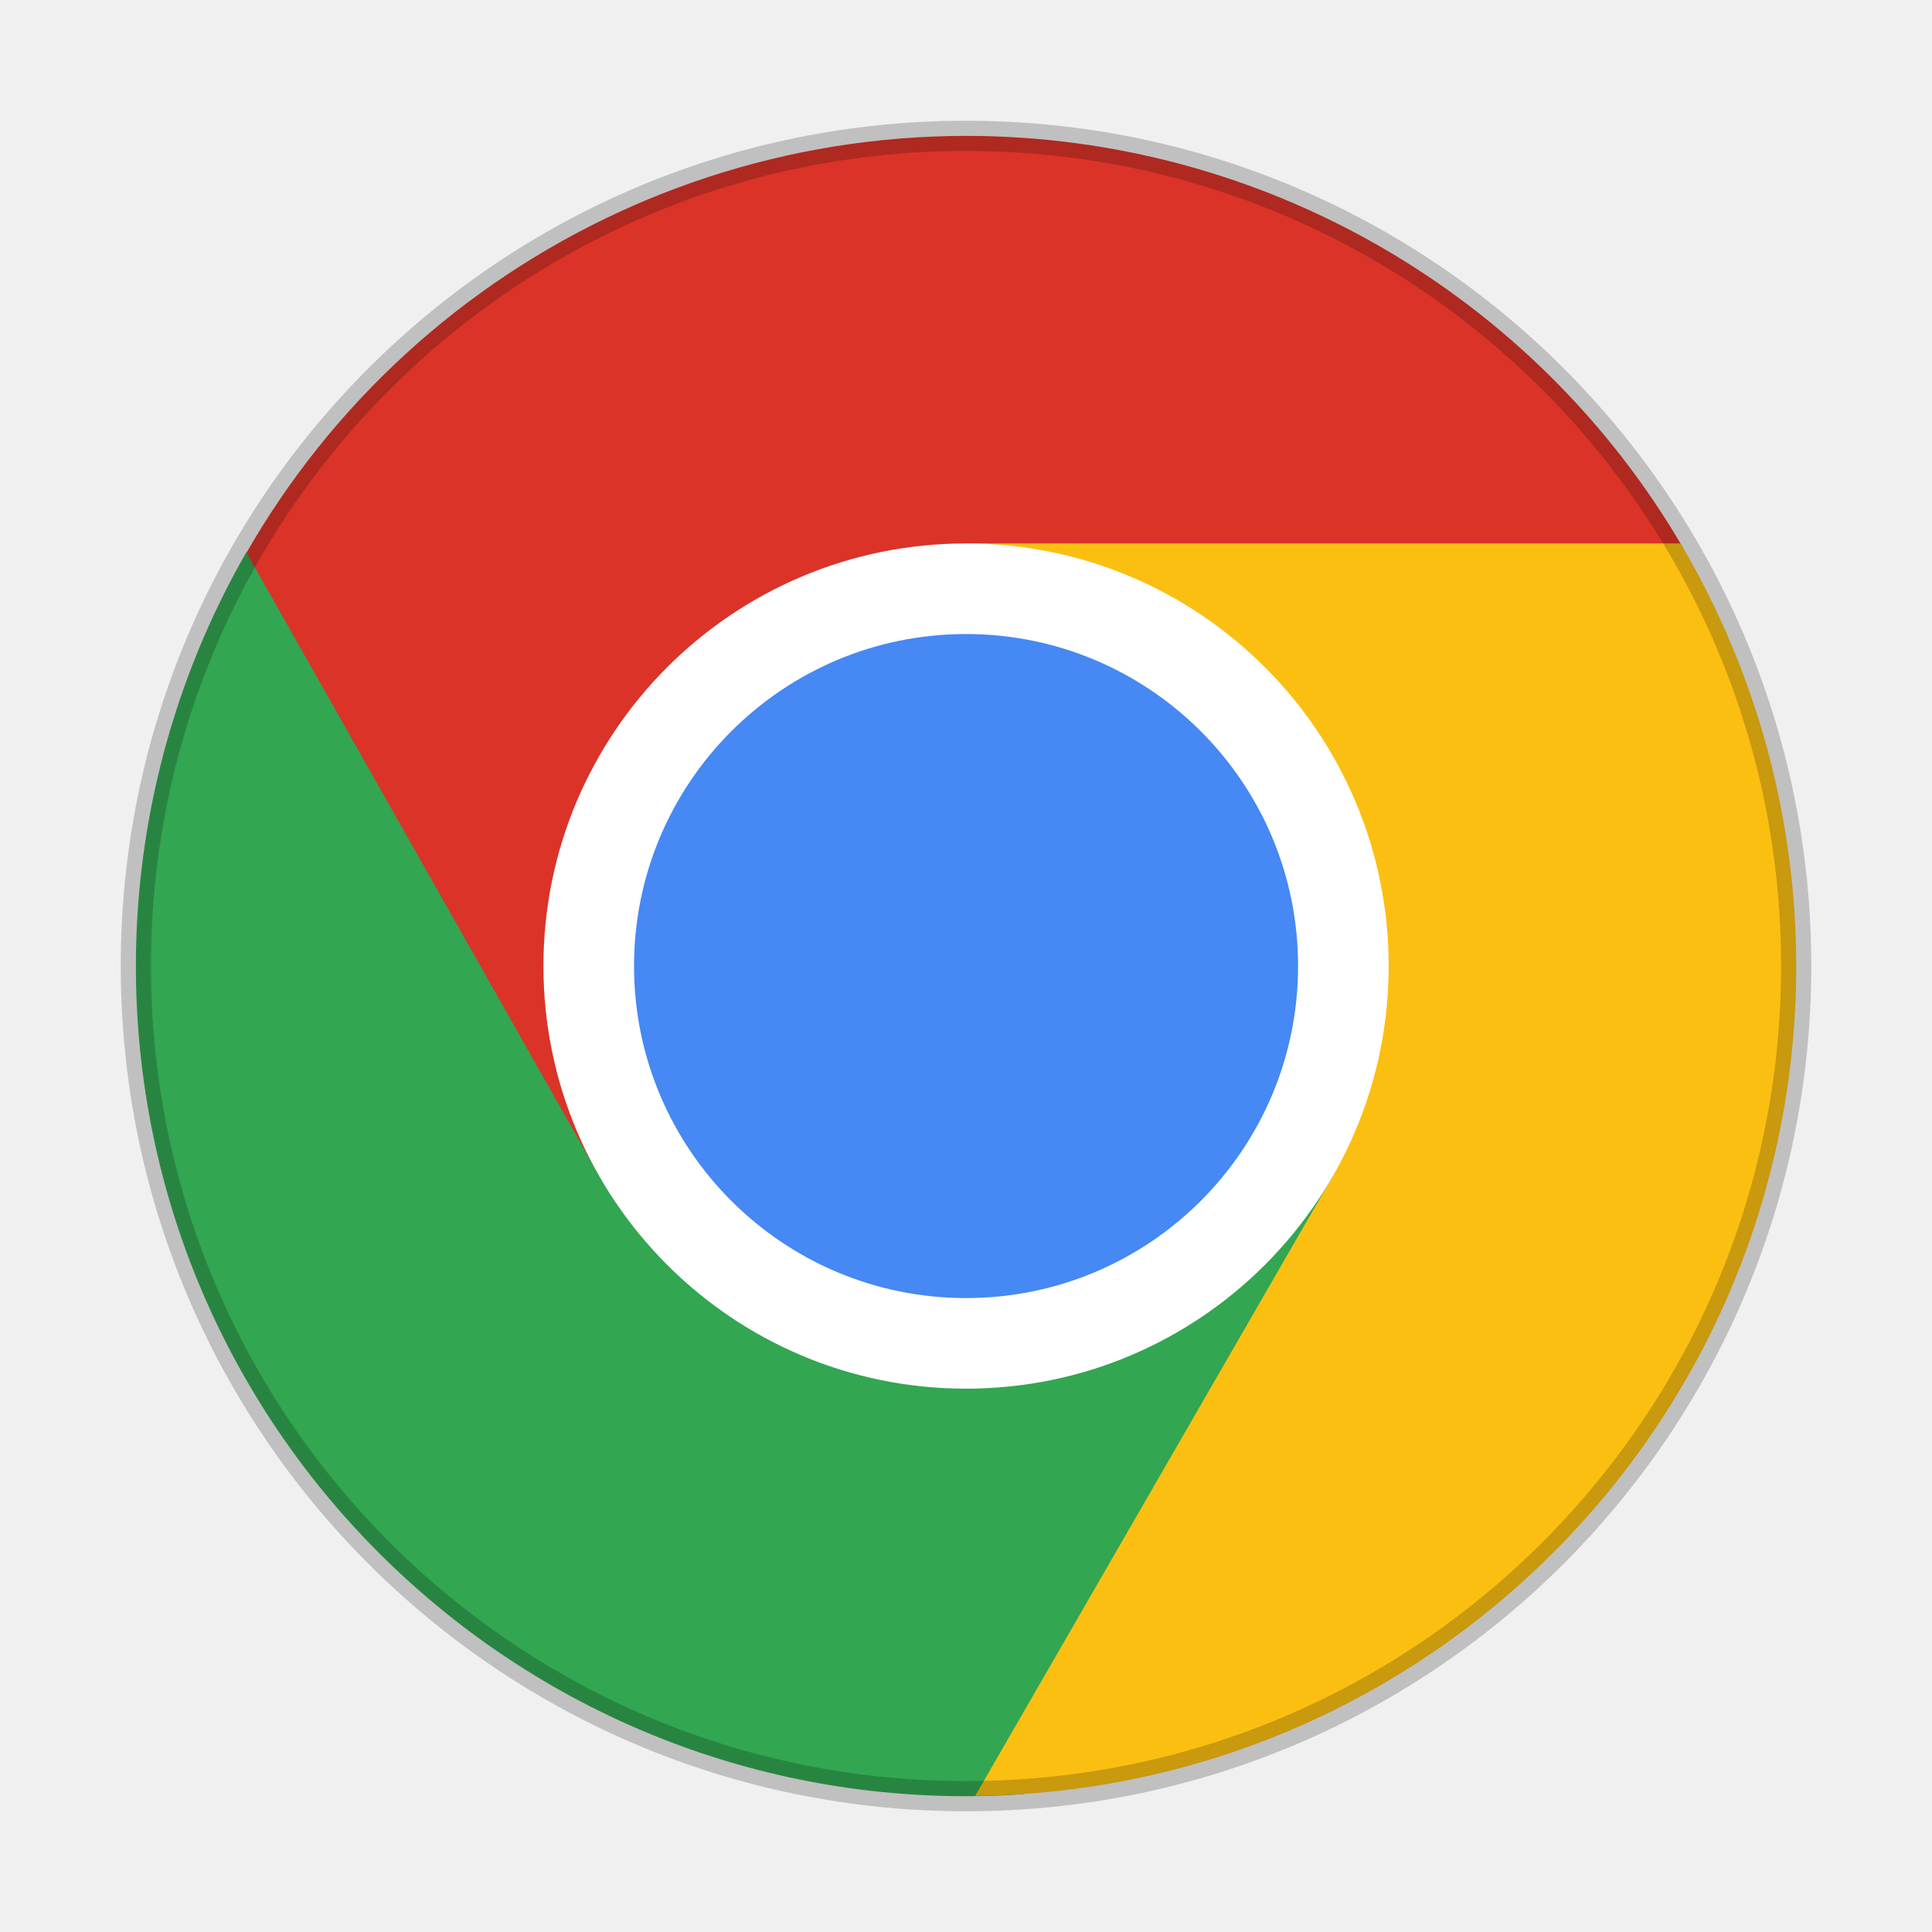
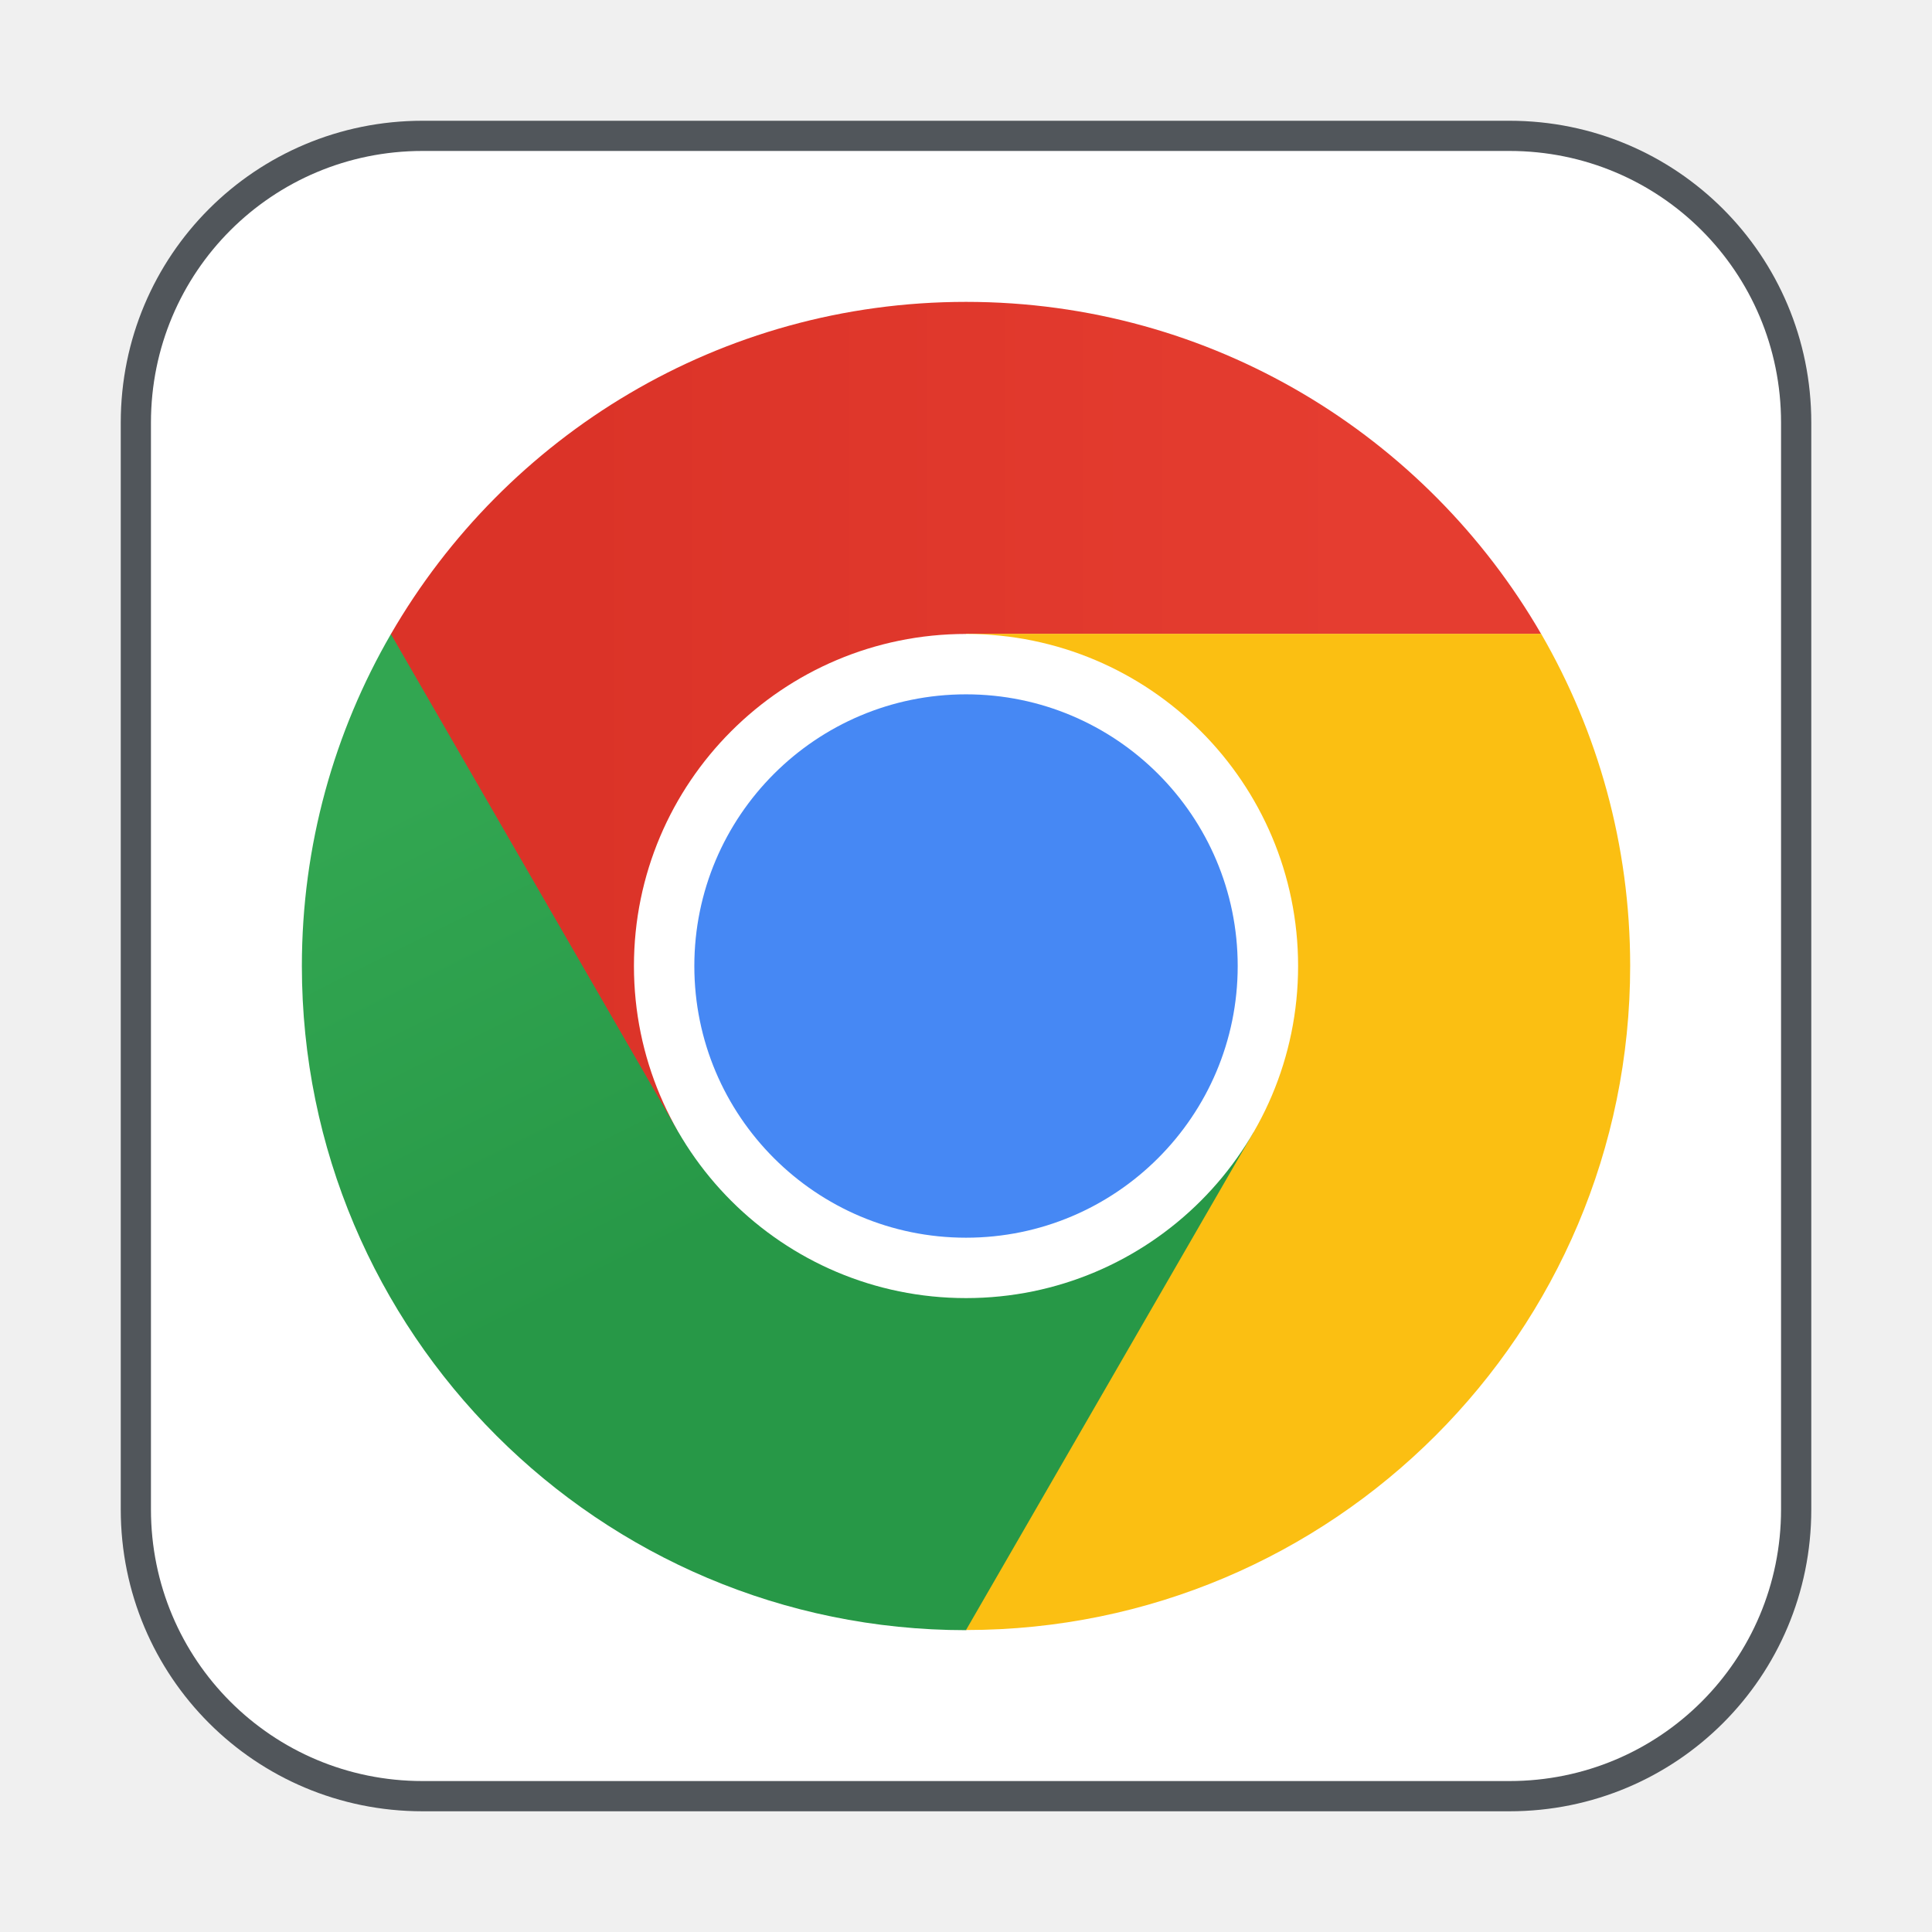
- <svg xmlns="http://www.w3.org/2000/svg" width="64" height="64" viewBox="0 0 16.933 16.933" version="1.1" id="svg5">
-   <defs id="defs2" />
-   <path id="path1314" style="fill:#db3328;fill-opacity:1;stroke-width:0.539;stroke-linejoin:round" d="M 8.467,1.191 C 5.329,1.193 2.545,3.206 1.562,6.186 L 5.259,10.319 8.467,8.467 8.996,5.821 H 11.642 L 14.753,4.804 C 13.45,2.567 11.056,1.191 8.467,1.191 Z" />
-   <path id="path3490" style="fill:#32a651;fill-opacity:1;stroke-width:0.539;stroke-linejoin:round" d="M 2.159,4.841 C 1.525,5.944 1.191,7.194 1.191,8.467 c -1e-7,4.018 3.258,7.276 7.276,7.276 0.169,-3.44e-4 0.337,-0.006 0.505,-0.019 L 11.716,14.138 11.675,10.319 8.467,8.467 5.259,10.319 Z" />
-   <path id="path6728" style="fill:#fbbf12;fill-opacity:1;stroke-width:0.529;stroke-linejoin:round" d="M 8.467,4.763 V 8.467 L 11.675,10.319 8.547,15.74 A 7.276,7.276 0 0 0 15.743,8.467 7.276,7.276 0 0 0 14.729,4.763 Z" />
-   <path d="m 12.171,8.467 c 0,2.046 -1.658,3.704 -3.704,3.704 -2.046,0 -3.704,-1.658 -3.704,-3.704 0,-2.046 1.658,-3.704 3.704,-3.704 2.046,0 3.704,1.658 3.704,3.704" style="fill:#ffffff;stroke-width:0.029" id="path2229" />
-   <path d="m 11.377,8.467 c 0,1.607 -1.303,2.91 -2.91,2.91 -1.607,0 -2.91,-1.303 -2.91,-2.91 0,-1.607 1.303,-2.91 2.91,-2.91 1.607,0 2.91,1.303 2.91,2.91" style="fill:#4688f4;fill-opacity:1;stroke-width:0.028" id="path2029" />
-   <path id="path7088" style="opacity:0.2;fill:#000000;fill-opacity:1;stroke-width:2;stroke-linejoin:round" d="M 32 4 A 28 28 0 0 0 4 32 A 28 28 0 0 0 32 60 A 28 28 0 0 0 60 32 A 28 28 0 0 0 32 4 z M 32 5 A 27 27 0 0 1 59 32 A 27 27 0 0 1 32 59 A 27 27 0 0 1 5 32 A 27 27 0 0 1 32 5 z " transform="scale(0.2645833)" />
+ <svg xmlns="http://www.w3.org/2000/svg" xmlns:xlink="http://www.w3.org/1999/xlink" width="64" height="64" viewBox="0 0 16.933 16.933" version="1.1" id="svg5">
+   <defs id="defs2">
+     <linearGradient xlink:href="#linearGradient12495" id="linearGradient12497" x1="3.704" y1="5.159" x2="8.996" y2="5.159" gradientUnits="userSpaceOnUse" />
+     <linearGradient id="linearGradient12495">
+       <stop style="stop-color:#db3328;stop-opacity:1;" offset="0" id="stop12491" />
+       <stop style="stop-color:#e53d30;stop-opacity:1" offset="1" id="stop12493" />
+     </linearGradient>
+     <linearGradient xlink:href="#linearGradient13171" id="linearGradient13173" x1="4.402" y1="4.299" x2="5.99" y2="7.474" gradientUnits="userSpaceOnUse" />
+     <linearGradient id="linearGradient13171">
+       <stop style="stop-color:#32a651;stop-opacity:1;" offset="0" id="stop13167" />
+       <stop style="stop-color:#279847;stop-opacity:1" offset="1" id="stop13169" />
+     </linearGradient>
+   </defs>
+   <path id="rect846" style="fill:#51565b;stroke-width:1.037" d="M 14 4 C 8.46 4 4 8.46 4 14 L 4 50 C 4 55.54 8.46 60 14 60 L 50 60 C 55.54 60 60 55.54 60 50 L 60 14 C 60 8.46 55.54 4 50 4 L 14 4 z M 15.285 6 L 48.715 6 C 53.859 6 58 10.141 58 15.285 L 58 48.715 C 58 53.859 53.859 58 48.715 58 L 15.285 58 C 10.141 58 6 53.859 6 48.715 L 6 15.285 C 6 10.141 10.141 6 15.285 6 z " transform="scale(0.2645833)" />
+   <path id="rect950" style="fill:#ffffff;fill-opacity:1;stroke-width:0.265" d="m 3.704,1.323 h 9.525 c 1.319,0 2.381,1.062 2.381,2.381 v 9.525 c 0,1.319 -1.062,2.381 -2.381,2.381 H 3.704 c -1.319,0 -2.381,-1.062 -2.381,-2.381 V 3.704 c 0,-1.319 1.062,-2.381 2.381,-2.381 z" />
+   <g id="g13900" transform="matrix(1.294118,0,0,1.294118,0.2490198,0.2490198)">
+     <path d="m 6.35,1.852 c -1.665,0 -3.117,0.905 -3.895,2.25 L 2.602,6.725 4.402,7.474 6.35,6.35 V 4.101 H 10.245 C 9.467,2.757 8.015,1.852 6.35,1.852 Z" style="fill:url(#linearGradient12497);fill-opacity:1;stroke-width:0.018" id="path1309" />
+     <path d="m 1.852,6.35 c 0,2.484 2.014,4.498 4.498,4.498 L 8.323,9.793 8.298,7.474 6.35,6.35 4.402,7.474 2.455,4.102 C 2.072,4.763 1.852,5.531 1.852,6.35" style="fill:url(#linearGradient13173);fill-opacity:1;stroke-width:0.018" id="path1449" />
+     <path d="m 6.35,6.35 1.948,1.124 -1.948,3.373 c 2.484,0 4.498,-2.014 4.498,-4.498 0,-0.82 -0.22,-1.587 -0.603,-2.249 H 6.35 Z" style="fill:#fbbf12;stroke-width:0.018" id="path1829" />
+     <path d="m 8.599,6.35 c 0,1.242 -1.007,2.249 -2.249,2.249 -1.242,0 -2.249,-1.007 -2.249,-2.249 0,-1.242 1.007,-2.249 2.249,-2.249 1.242,0 2.249,1.007 2.249,2.249" style="fill:#ffffff;stroke-width:0.018" id="path2229" />
+     <path d="m 8.19,6.35 c 0,1.016 -0.824,1.84 -1.84,1.84 -1.016,0 -1.84,-0.824 -1.84,-1.84 0,-1.016 0.824,-1.84 1.84,-1.84 1.016,0 1.84,0.824 1.84,1.84" style="fill:#4688f4;fill-opacity:1;stroke-width:0.018" id="path2029" />
+   </g>
</svg>
